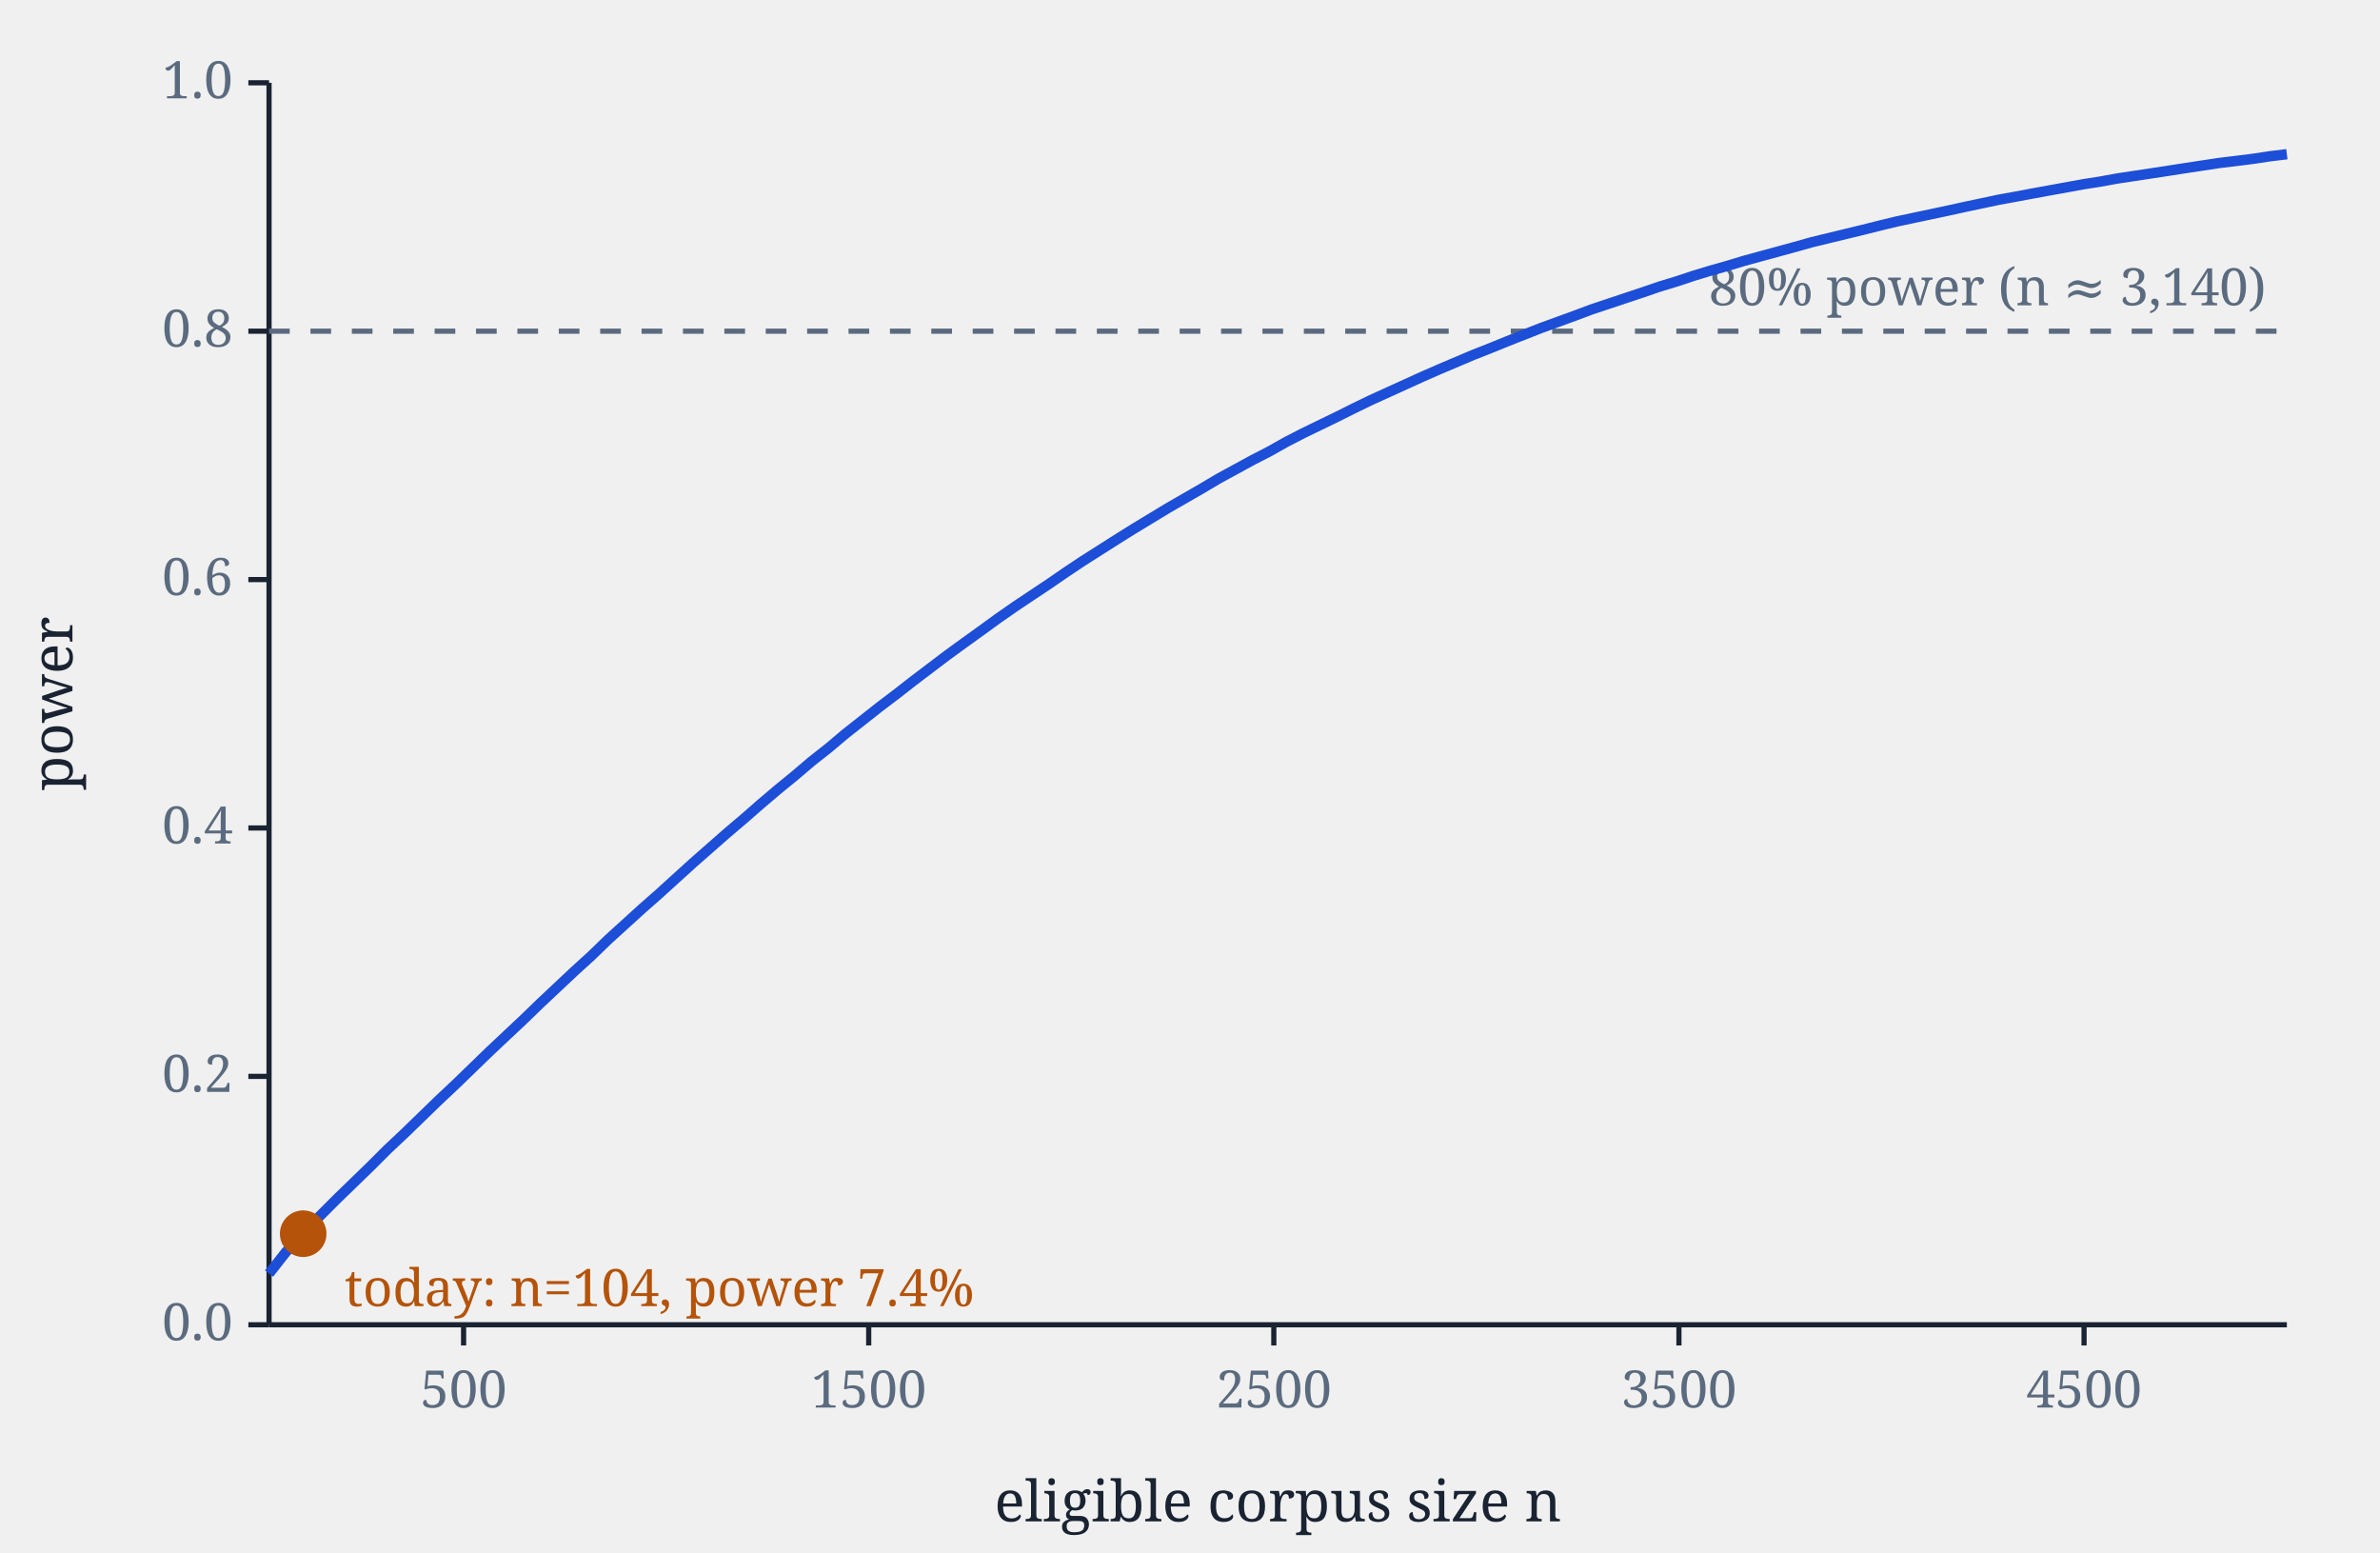
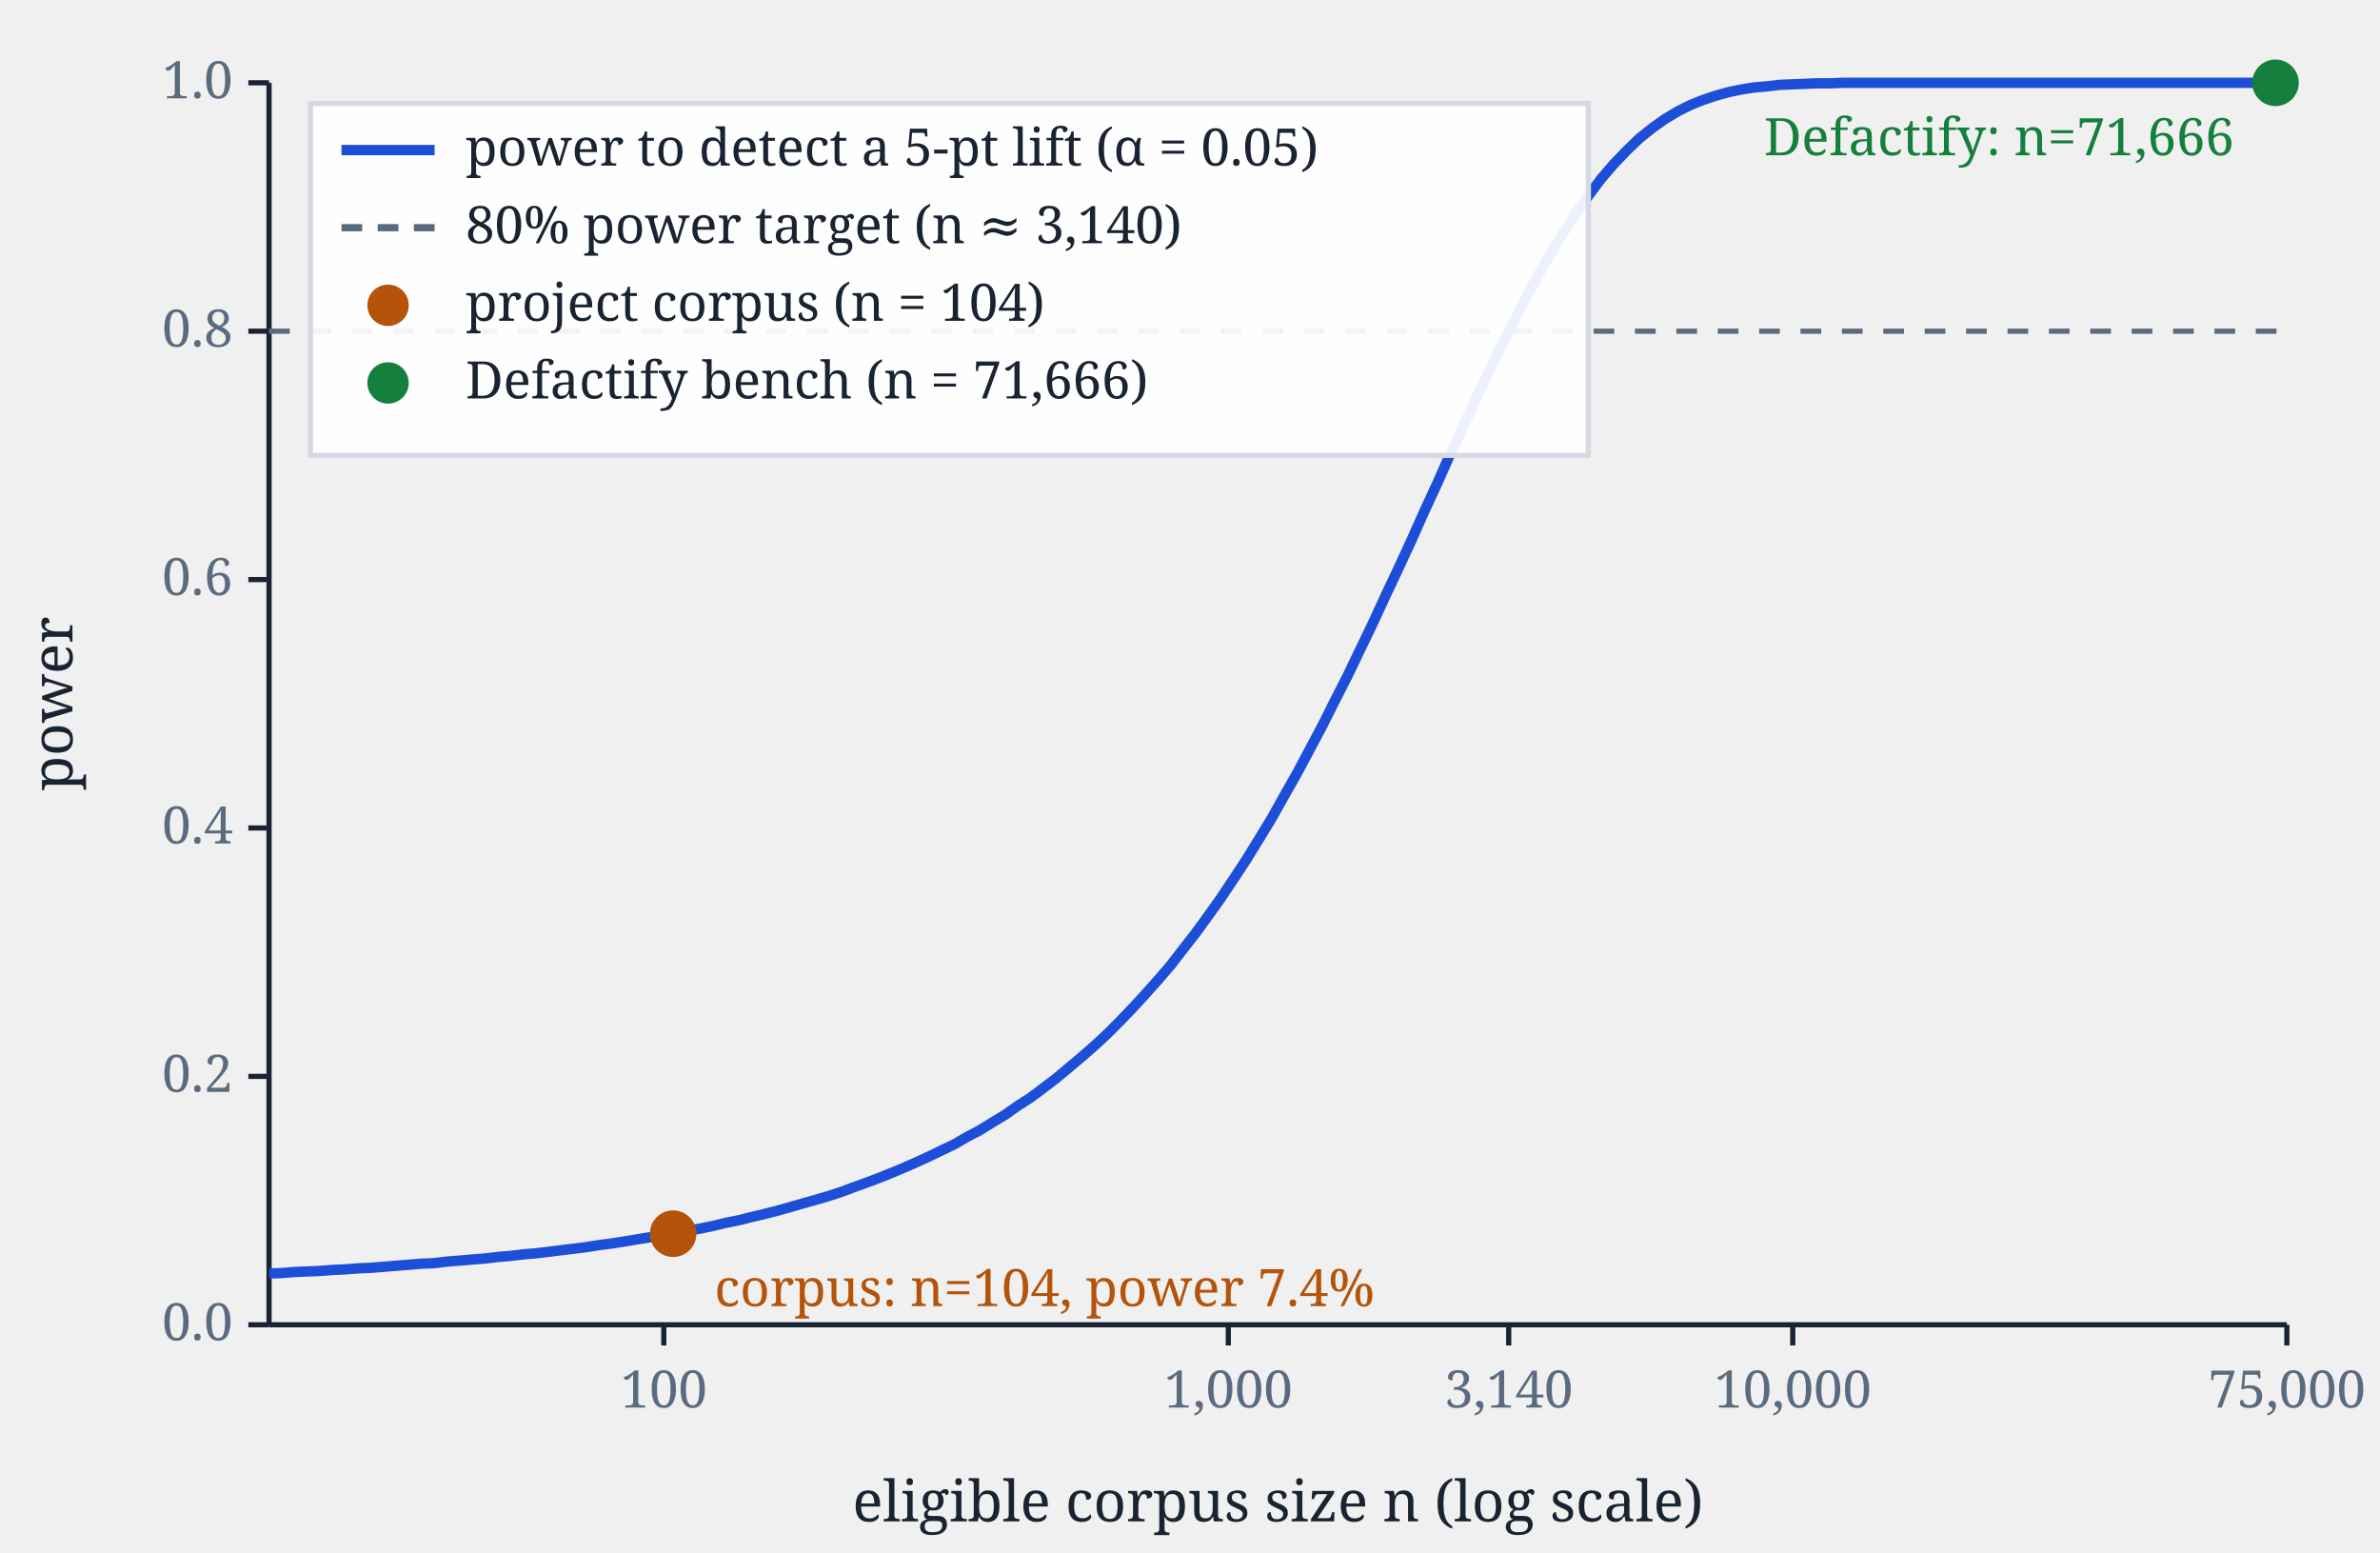
<svg xmlns="http://www.w3.org/2000/svg" viewBox="0 0 460 300" role="img" style="max-width:100%;height:auto;font-family:Georgia,serif">
  <line x1="52" y1="256" x2="442" y2="256" stroke="#1a2332" stroke-width="1" />
  <line x1="52" y1="16" x2="52" y2="256" stroke="#1a2332" stroke-width="1" />
-   <line x1="89.6" y1="256" x2="89.6" y2="260" stroke="#1a2332" stroke-width="1" />
-   <text x="89.6" y="272" text-anchor="middle" font-size="10" fill="#5b6b7f">500</text>
-   <line x1="167.9" y1="256" x2="167.9" y2="260" stroke="#1a2332" stroke-width="1" />
-   <text x="167.9" y="272" text-anchor="middle" font-size="10" fill="#5b6b7f">1500</text>
-   <line x1="246.2" y1="256" x2="246.2" y2="260" stroke="#1a2332" stroke-width="1" />
-   <text x="246.2" y="272" text-anchor="middle" font-size="10" fill="#5b6b7f">2500</text>
-   <line x1="324.5" y1="256" x2="324.5" y2="260" stroke="#1a2332" stroke-width="1" />
-   <text x="324.5" y="272" text-anchor="middle" font-size="10" fill="#5b6b7f">3500</text>
-   <line x1="402.8" y1="256" x2="402.8" y2="260" stroke="#1a2332" stroke-width="1" />
-   <text x="402.8" y="272" text-anchor="middle" font-size="10" fill="#5b6b7f">4500</text>
+   <line x1="128.3" y1="256" x2="128.3" y2="260" stroke="#1a2332" stroke-width="1" />
+   <text x="128.3" y="272" text-anchor="middle" font-size="10" fill="#5b6b7f">100</text>
+   <line x1="237.4" y1="256" x2="237.4" y2="260" stroke="#1a2332" stroke-width="1" />
+   <text x="237.4" y="272" text-anchor="middle" font-size="10" fill="#5b6b7f">1,000</text>
+   <line x1="291.6" y1="256" x2="291.6" y2="260" stroke="#1a2332" stroke-width="1" />
+   <text x="291.6" y="272" text-anchor="middle" font-size="10" fill="#5b6b7f">3,140</text>
+   <line x1="346.5" y1="256" x2="346.5" y2="260" stroke="#1a2332" stroke-width="1" />
+   <text x="346.5" y="272" text-anchor="middle" font-size="10" fill="#5b6b7f">10,000</text>
+   <line x1="442.0" y1="256" x2="442.0" y2="260" stroke="#1a2332" stroke-width="1" />
+   <text x="442.0" y="272" text-anchor="middle" font-size="10" fill="#5b6b7f">75,000</text>
  <line x1="48" y1="256.0" x2="52" y2="256.0" stroke="#1a2332" stroke-width="1" />
  <text x="45" y="259.0" text-anchor="end" font-size="10" fill="#5b6b7f">0.0</text>
  <line x1="48" y1="208.0" x2="52" y2="208.0" stroke="#1a2332" stroke-width="1" />
  <text x="45" y="211.0" text-anchor="end" font-size="10" fill="#5b6b7f">0.2</text>
  <line x1="48" y1="160.0" x2="52" y2="160.0" stroke="#1a2332" stroke-width="1" />
  <text x="45" y="163.0" text-anchor="end" font-size="10" fill="#5b6b7f">0.4</text>
  <line x1="48" y1="112.0" x2="52" y2="112.0" stroke="#1a2332" stroke-width="1" />
  <text x="45" y="115.0" text-anchor="end" font-size="10" fill="#5b6b7f">0.6</text>
  <line x1="48" y1="64.0" x2="52" y2="64.0" stroke="#1a2332" stroke-width="1" />
  <text x="45" y="67.0" text-anchor="end" font-size="10" fill="#5b6b7f">0.8</text>
  <line x1="48" y1="16.0" x2="52" y2="16.0" stroke="#1a2332" stroke-width="1" />
  <text x="45" y="19.0" text-anchor="end" font-size="10" fill="#5b6b7f">1.0</text>
-   <text x="247.0" y="294" text-anchor="middle" font-size="11" fill="#1a2332">eligible corpus size n</text>
+   <text x="247.0" y="294" text-anchor="middle" font-size="11" fill="#1a2332">eligible corpus size n (log scale)</text>
  <text x="14" y="136.0" text-anchor="middle" font-size="11" fill="#1a2332" transform="rotate(-90 14 136.0)">power</text>
  <line x1="52" y1="64.0" x2="442" y2="64.0" stroke="#5b6b7f" stroke-width="1" stroke-dasharray="4 4" />
-   <text x="438" y="59.0" text-anchor="end" font-size="10" fill="#5b6b7f">80% power (n ≈ 3,140)</text>
-   <path d="M52.0,246.1 L55.3,241.9 L58.6,238.4 L61.8,235.0 L65.1,231.7 L68.4,228.5 L71.7,225.3 L74.9,222.1 L78.2,219.0 L81.5,215.8 L84.8,212.6 L88.1,209.5 L91.3,206.4 L94.6,203.2 L97.9,200.1 L101.2,197.0 L104.4,193.9 L107.7,190.8 L111.0,187.7 L114.3,184.7 L117.5,181.6 L120.8,178.6 L124.1,175.6 L127.4,172.7 L130.7,169.7 L133.9,166.8 L137.2,163.9 L140.5,161.0 L143.8,158.2 L147.0,155.4 L150.3,152.6 L153.6,149.9 L156.9,147.1 L160.2,144.5 L163.4,141.8 L166.7,139.2 L170.0,136.6 L173.3,134.1 L176.5,131.6 L179.8,129.1 L183.1,126.6 L186.4,124.2 L189.6,121.9 L192.9,119.5 L196.2,117.2 L199.5,115.0 L202.8,112.8 L206.0,110.6 L209.3,108.4 L212.6,106.3 L215.9,104.2 L219.1,102.2 L222.4,100.2 L225.7,98.2 L229.0,96.3 L232.3,94.4 L235.5,92.5 L238.8,90.7 L242.1,88.9 L245.4,87.2 L248.6,85.4 L251.9,83.7 L255.2,82.1 L258.5,80.5 L261.7,78.9 L265.0,77.3 L268.3,75.8 L271.6,74.3 L274.9,72.8 L278.1,71.4 L281.4,70.0 L284.7,68.6 L288.0,67.3 L291.2,66.0 L294.5,64.7 L297.8,63.4 L301.1,62.2 L304.4,61.0 L307.6,59.8 L310.9,58.7 L314.2,57.6 L317.5,56.5 L320.7,55.4 L324.0,54.4 L327.3,53.3 L330.6,52.3 L333.8,51.4 L337.1,50.4 L340.4,49.5 L343.7,48.6 L347.0,47.7 L350.2,46.8 L353.5,46.0 L356.8,45.2 L360.1,44.4 L363.3,43.6 L366.6,42.8 L369.9,42.1 L373.2,41.4 L376.5,40.7 L379.7,40.0 L383.0,39.3 L386.3,38.6 L389.6,38.0 L392.8,37.4 L396.1,36.8 L399.4,36.2 L402.7,35.6 L405.9,35.1 L409.2,34.5 L412.5,34.0 L415.8,33.5 L419.1,33.0 L422.3,32.5 L425.6,32.0 L428.9,31.5 L432.2,31.1 L435.4,30.7 L438.7,30.2 L442.0,29.8" stroke="#1d4ed8" stroke-width="2" fill="none" />
-   <circle cx="58.6" cy="238.4" r="4.5" fill="#b45309" />
-   <text x="66.6" y="252.4" font-size="10" fill="#b45309">today: n=104, power 7.4%</text>
+   <path d="M52.0,246.1 L54.5,246.0 L56.9,245.8 L59.4,245.7 L61.8,245.6 L64.3,245.4 L66.7,245.3 L69.2,245.1 L71.6,245.0 L74.1,244.8 L76.5,244.6 L79.0,244.4 L81.4,244.2 L83.9,244.1 L86.3,243.8 L88.8,243.6 L91.2,243.4 L93.7,243.2 L96.2,242.9 L98.6,242.7 L101.1,242.4 L103.5,242.2 L106.0,241.9 L108.4,241.6 L110.9,241.3 L113.3,241.0 L115.8,240.6 L118.2,240.3 L120.7,239.9 L123.1,239.5 L125.6,239.1 L128.0,238.7 L130.5,238.3 L132.9,237.8 L135.4,237.4 L137.8,236.9 L140.3,236.3 L142.8,235.8 L145.2,235.2 L147.7,234.6 L150.1,234.0 L152.6,233.3 L155.0,232.6 L157.5,231.9 L159.9,231.2 L162.4,230.4 L164.8,229.5 L167.3,228.6 L169.7,227.7 L172.2,226.7 L174.6,225.7 L177.1,224.6 L179.5,223.5 L182.0,222.3 L184.5,221.1 L186.9,219.7 L189.4,218.4 L191.8,216.9 L194.3,215.4 L196.7,213.7 L199.2,212.1 L201.6,210.3 L204.1,208.4 L206.5,206.4 L209.0,204.3 L211.4,202.2 L213.9,199.9 L216.3,197.5 L218.8,194.9 L221.2,192.3 L223.7,189.5 L226.2,186.6 L228.6,183.5 L231.1,180.3 L233.5,177.0 L236.0,173.5 L238.4,169.9 L240.9,166.1 L243.3,162.2 L245.8,158.1 L248.2,153.8 L250.7,149.4 L253.1,144.9 L255.6,140.2 L258.0,135.4 L260.5,130.5 L262.9,125.5 L265.4,120.3 L267.8,115.1 L270.3,109.8 L272.8,104.4 L275.2,99.0 L277.7,93.6 L280.1,88.2 L282.6,82.9 L285.0,77.6 L287.5,72.4 L289.9,67.4 L292.4,62.5 L294.8,57.8 L297.3,53.2 L299.7,49.0 L302.2,44.9 L304.6,41.2 L307.1,37.7 L309.5,34.5 L312.0,31.6 L314.5,29.0 L316.9,26.7 L319.4,24.7 L321.8,23.0 L324.3,21.5 L326.7,20.3 L329.2,19.3 L331.6,18.5 L334.1,17.8 L336.5,17.3 L339.0,16.9 L341.4,16.7 L343.9,16.4 L346.3,16.3 L348.8,16.2 L351.2,16.1 L353.7,16.1 L356.2,16.0 L358.6,16.0 L361.1,16.0 L363.5,16.0 L366.0,16.0 L368.4,16.0 L370.9,16.0 L373.3,16.0 L375.8,16.0 L378.2,16.0 L380.7,16.0 L383.1,16.0 L385.6,16.0 L388.0,16.0 L390.5,16.0 L392.9,16.0 L395.4,16.0 L397.8,16.0 L400.3,16.0 L402.8,16.0 L405.2,16.0 L407.7,16.0 L410.1,16.0 L412.6,16.0 L415.0,16.0 L417.5,16.0 L419.9,16.0 L422.4,16.0 L424.8,16.0 L427.3,16.0 L429.7,16.0 L432.2,16.0 L434.6,16.0 L437.1,16.0 L439.5,16.0 L442.0,16.0" stroke="#1d4ed8" stroke-width="2" fill="none" />
+   <circle cx="130.1" cy="238.4" r="4.5" fill="#b45309" />
+   <text x="138.1" y="252.4" font-size="10" fill="#b45309">corpus: n=104, power 7.4%</text>
+   <circle cx="439.8" cy="16.0" r="4.5" fill="#15803d" />
+   <text x="431.8" y="30.0" text-anchor="end" font-size="10" fill="#15803d">Defactify: n=71,666</text>
+   <rect x="60" y="20" width="247" height="68" fill="#ffffff" fill-opacity="0.92" stroke="#d4d9e2" />
+   <line x1="66" y1="29" x2="84" y2="29" stroke="#1d4ed8" stroke-width="2" />
+   <text x="90" y="32" font-size="10" fill="#1a2332">power to detect a 5-pt lift (α = 0.05)</text>
+   <line x1="66" y1="44" x2="84" y2="44" stroke="#5b6b7f" stroke-width="1.4" stroke-dasharray="4 3" />
+   <text x="90" y="47" font-size="10" fill="#1a2332">80% power target (n ≈ 3,140)</text>
+   <circle cx="75" cy="59" r="4" fill="#b45309" />
+   <text x="90" y="62" font-size="10" fill="#1a2332">project corpus (n = 104)</text>
+   <circle cx="75" cy="74" r="4" fill="#15803d" />
+   <text x="90" y="77" font-size="10" fill="#1a2332">Defactify bench (n = 71,666)</text>
</svg>
